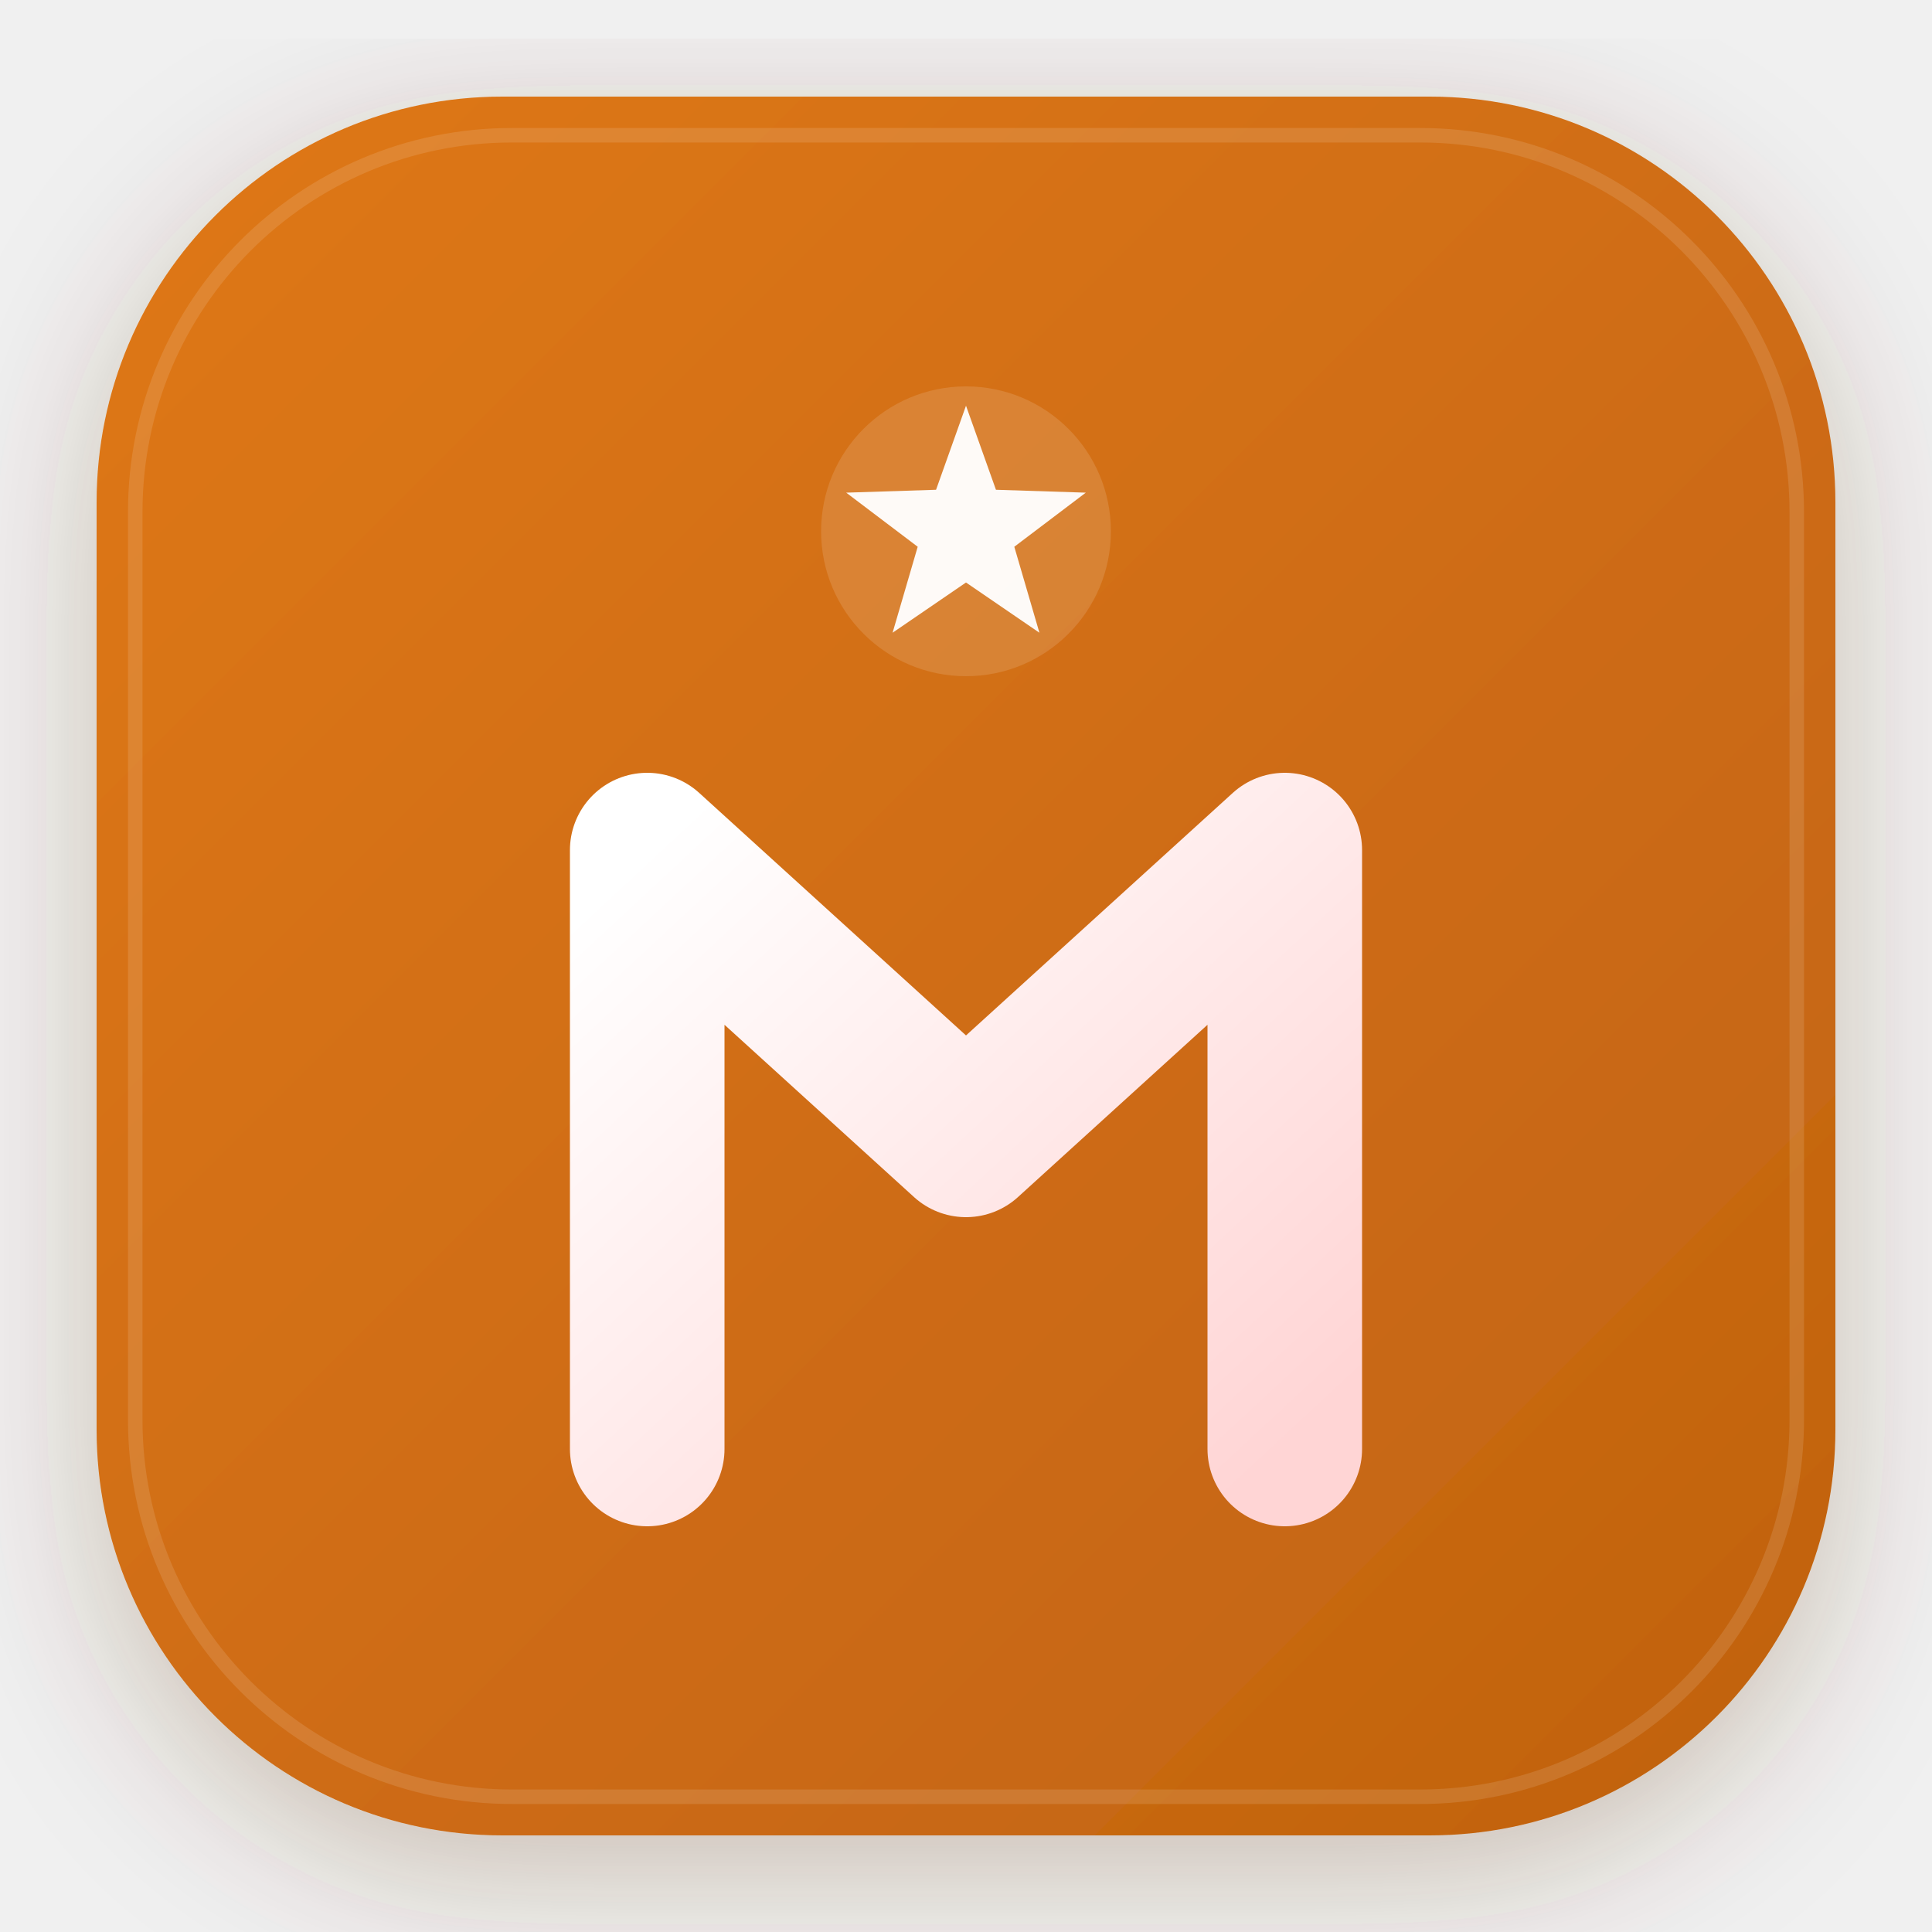
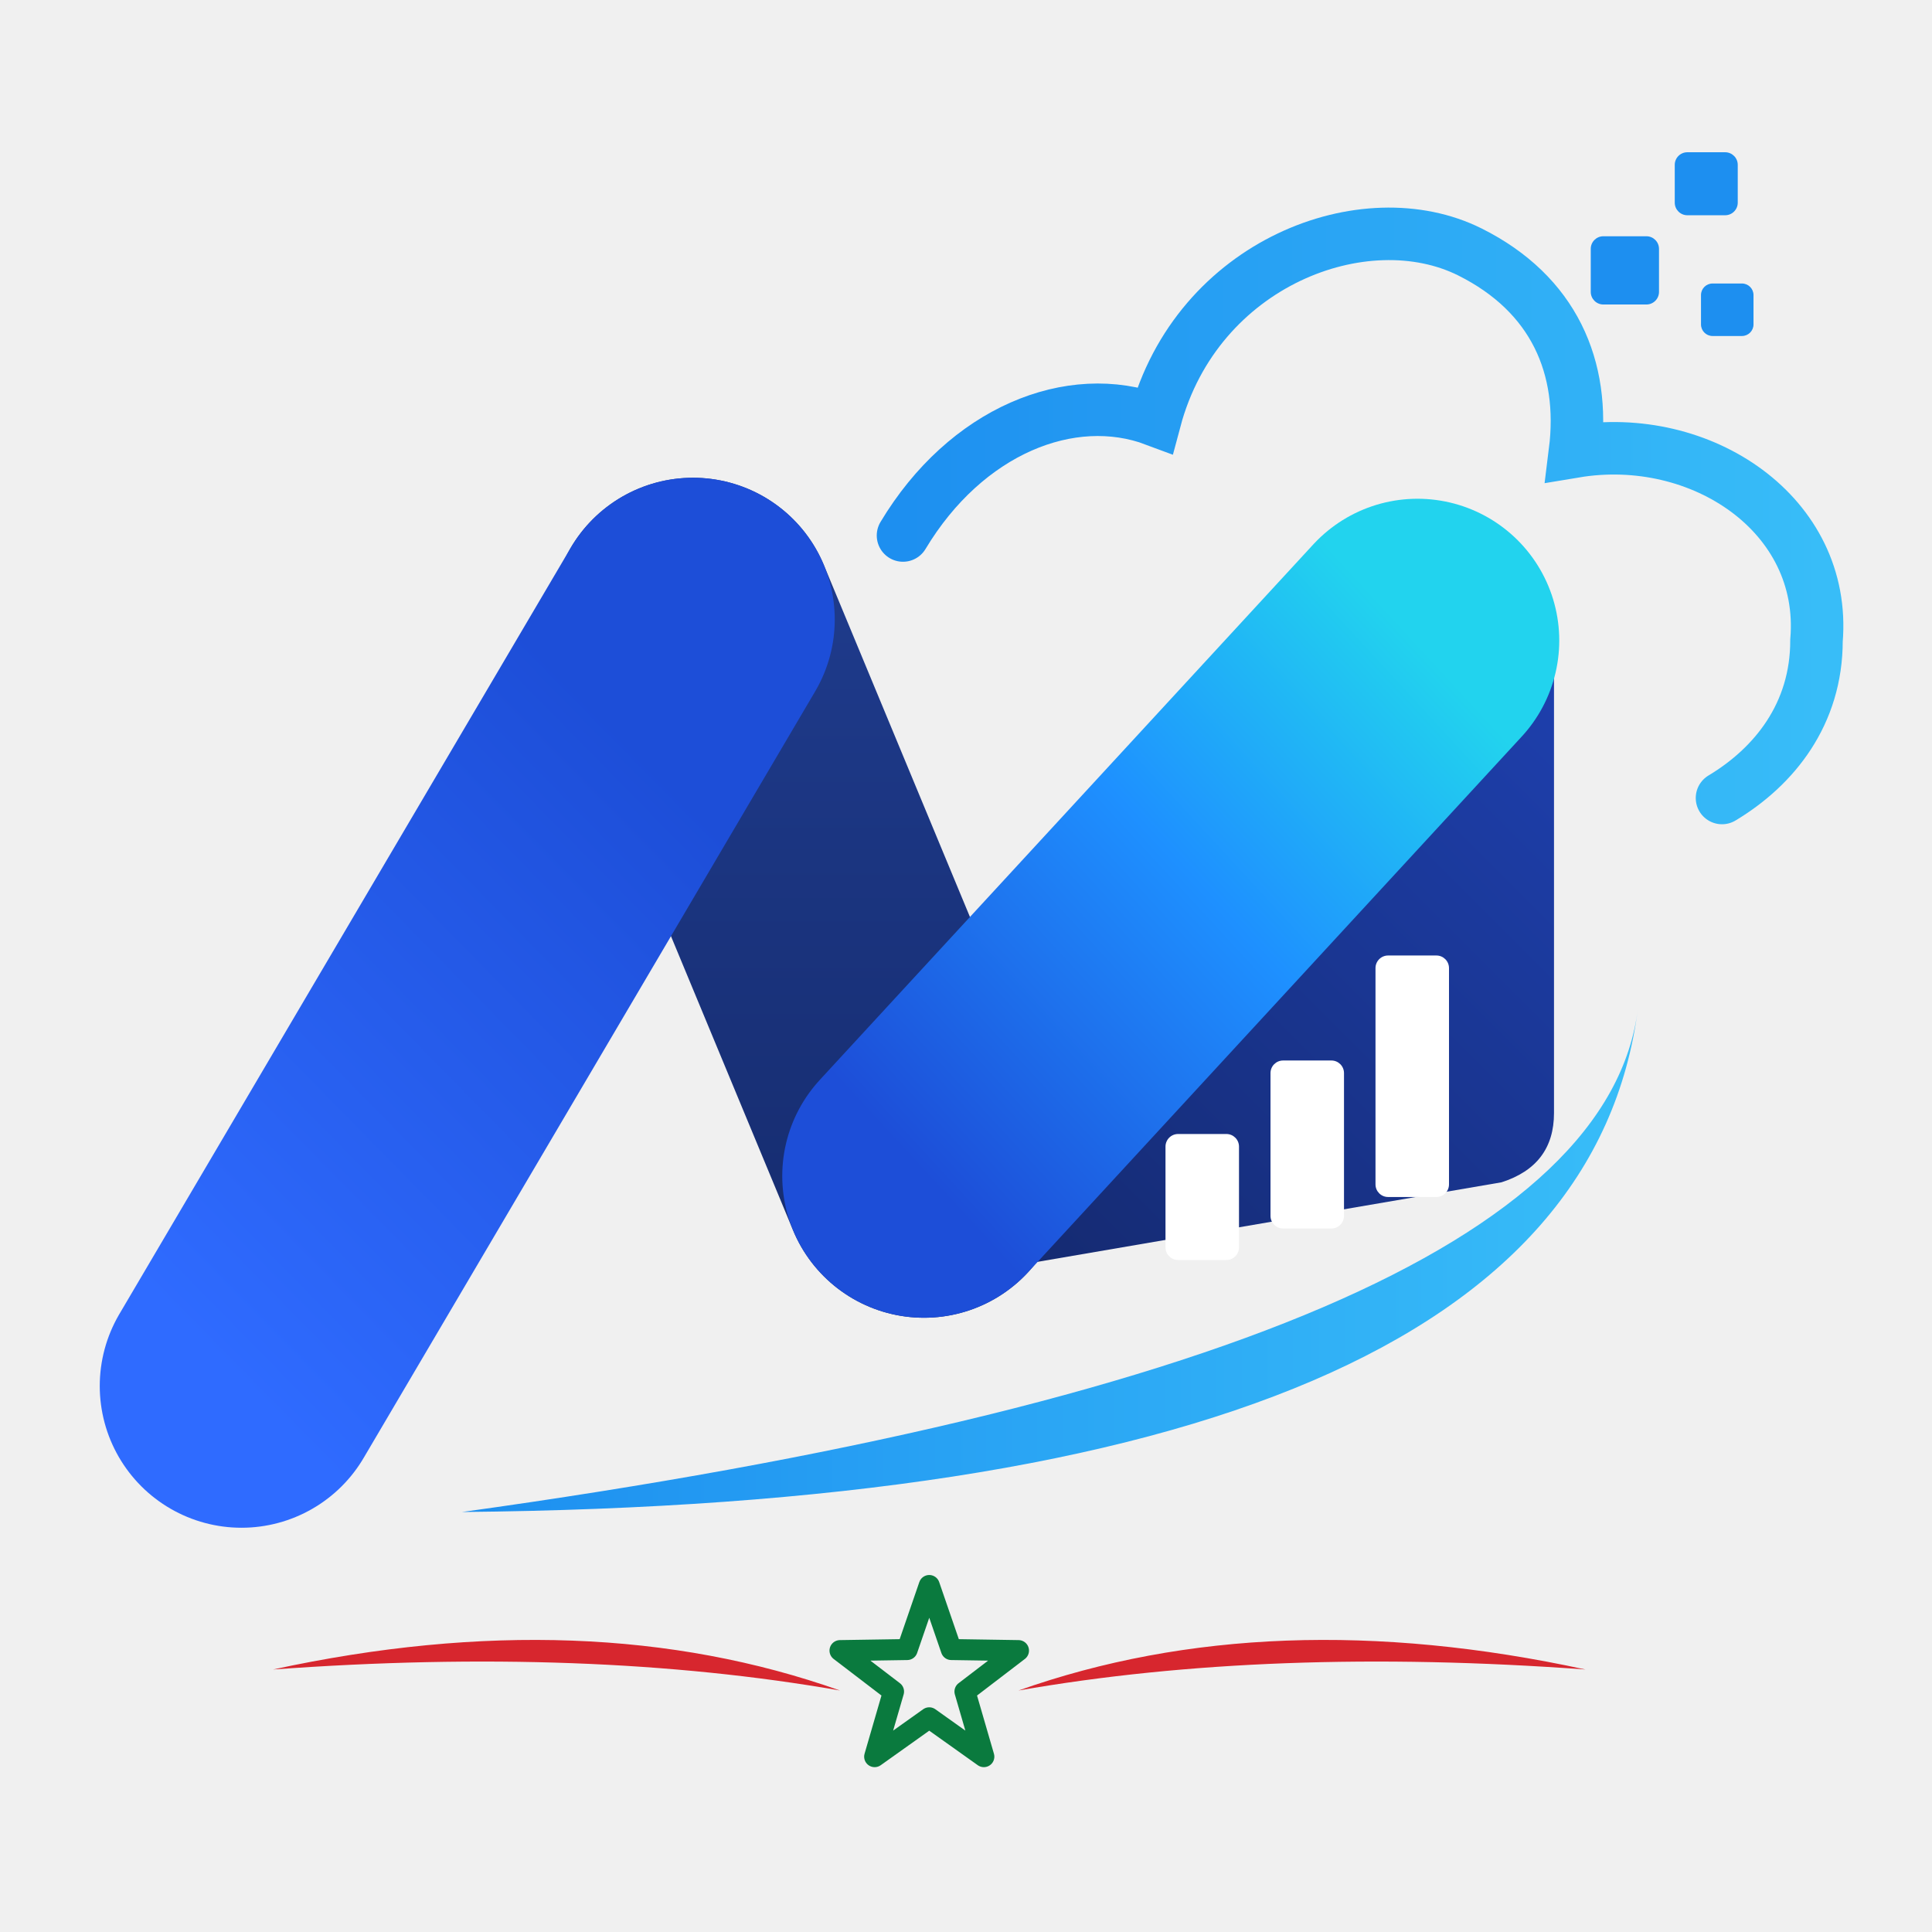
- <svg xmlns="http://www.w3.org/2000/svg" viewBox="0 0 200 200">
+ <svg xmlns="http://www.w3.org/2000/svg" viewBox="38 37 184 184" role="img" aria-label="Marnova">
  <defs>
-     <linearGradient id="bgGrad" x1="0%" y1="0%" x2="100%" y2="100%">
-       <stop offset="0%" style="stop-color:#DF7817;stop-opacity:1" />
-       <stop offset="100%" style="stop-color:#C06210;stop-opacity:1" />
+     <linearGradient id="mkA" x1="0" y1="1" x2="0.6" y2="0">
+       <stop offset="0" stop-color="#2F6BFF" />
+       <stop offset="1" stop-color="#1D4ED8" />
    </linearGradient>
-     <linearGradient id="mGrad" x1="0%" y1="0%" x2="100%" y2="100%">
-       <stop offset="0%" style="stop-color:#ffffff;stop-opacity:1" />
-       <stop offset="100%" style="stop-color:#ffd5d5;stop-opacity:1" />
+     <linearGradient id="mkB" x1="0" y1="0" x2="0" y2="1">
+       <stop offset="0" stop-color="#1E3A8A" />
+       <stop offset="1" stop-color="#172E73" />
    </linearGradient>
-     <filter id="shadow">
-       <feDropShadow dx="0" dy="4" stdDeviation="8" flood-color="#5c3007" flood-opacity="0.25" />
-     </filter>
+     <linearGradient id="mkC" x1="1" y1="0" x2="0" y2="1">
+       <stop offset="0" stop-color="#22D3EE" />
+       <stop offset="0.45" stop-color="#1E90FF" />
+       <stop offset="1" stop-color="#1D4ED8" />
+     </linearGradient>
+     <linearGradient id="mkD" x1="1" y1="0" x2="0" y2="1">
+       <stop offset="0" stop-color="#1E40AF" />
+       <stop offset="1" stop-color="#14286B" />
+     </linearGradient>
+     <linearGradient id="mkS" x1="0" y1="0" x2="1" y2="0">
+       <stop offset="0" stop-color="#1D8FF0" />
+       <stop offset="1" stop-color="#38BDF8" />
+     </linearGradient>
  </defs>
-   <rect x="10" y="10" width="180" height="180" rx="42" fill="url(#bgGrad)" filter="url(#shadow)" />
-   <rect x="14" y="14" width="172" height="172" rx="39" fill="none" stroke="rgba(255,255,255,0.12)" stroke-width="1.5" />
-   <path d="M 67,150 L 67,88 L 100,118 L 133,88 L 133,150" fill="none" stroke="url(#mGrad)" stroke-width="16" stroke-linecap="round" stroke-linejoin="round" />
-   <circle cx="100" cy="55" r="15" fill="rgba(255,255,255,0.13)" />
-   <polygon points="100,42 103.1,50.7 112.4,51 105,56.6 107.6,65.5 100,60.3 92.4,65.5 95,56.6 87.6,51 96.9,50.7" fill="#ffffff" opacity="0.96" />
+   <path d="M104 96 L126 149" stroke="url(#mkB)" stroke-width="27" stroke-linecap="round" fill="none" />
+   <path d="M61 169 L104 96" stroke="url(#mkA)" stroke-width="27" stroke-linecap="round" fill="none" />
+   <path d="M173 98 L186 98 L186 143 Q186 148 181 149.6 L132 158 L126 149 Z" fill="url(#mkD)" />
+   <path d="M126 149 L173 98" stroke="url(#mkC)" stroke-width="27" stroke-linecap="round" fill="none" />
+   <g fill="#FFFFFF">
+     <rect x="149" y="145" width="7" height="12" rx="1.2" />
+     <rect x="159" y="138" width="7" height="16" rx="1.2" />
+     <rect x="169" y="128" width="7" height="23" rx="1.2" />
+   </g>
+   <path d="M82 181 Q188 180 194 133 Q190 166 82 181 Z" fill="url(#mkS)" />
+   <path d="M124 88 C130 78 140 74 148 77 C152 62 168 56 178 61 C186 65 189 72 188 80 C200 78 212 86 211 98 C211 105 207 110 202 113" stroke="url(#mkS)" stroke-width="5" stroke-linecap="round" fill="none" />
+   <g fill="#1D8FF0">
+     <rect x="197.5" y="51.5" width="6" height="6" rx="1.2" />
+     <rect x="189.5" y="59.5" width="6.5" height="6.5" rx="1.2" />
+     <rect x="200" y="64" width="5" height="5" rx="1.1" />
+   </g>
+   <path d="M64 196 Q94 189.5 118 198 Q94 193.8 64 196 Z" fill="#D7262E" />
+   <path d="M189 196 Q159 189.5 135 198 Q159 193.8 189 196 Z" fill="#D7262E" />
+   <path d="M126.5 188 L128.6 194.1 L135 194.2 L129.9 198.1 L131.7 204.3 L126.5 200.6 L121.3 204.3 L123.1 198.1 L118 194.2 L124.4 194.1 Z" fill="none" stroke="#0A7A3E" stroke-width="2" stroke-linejoin="round" />
</svg>
